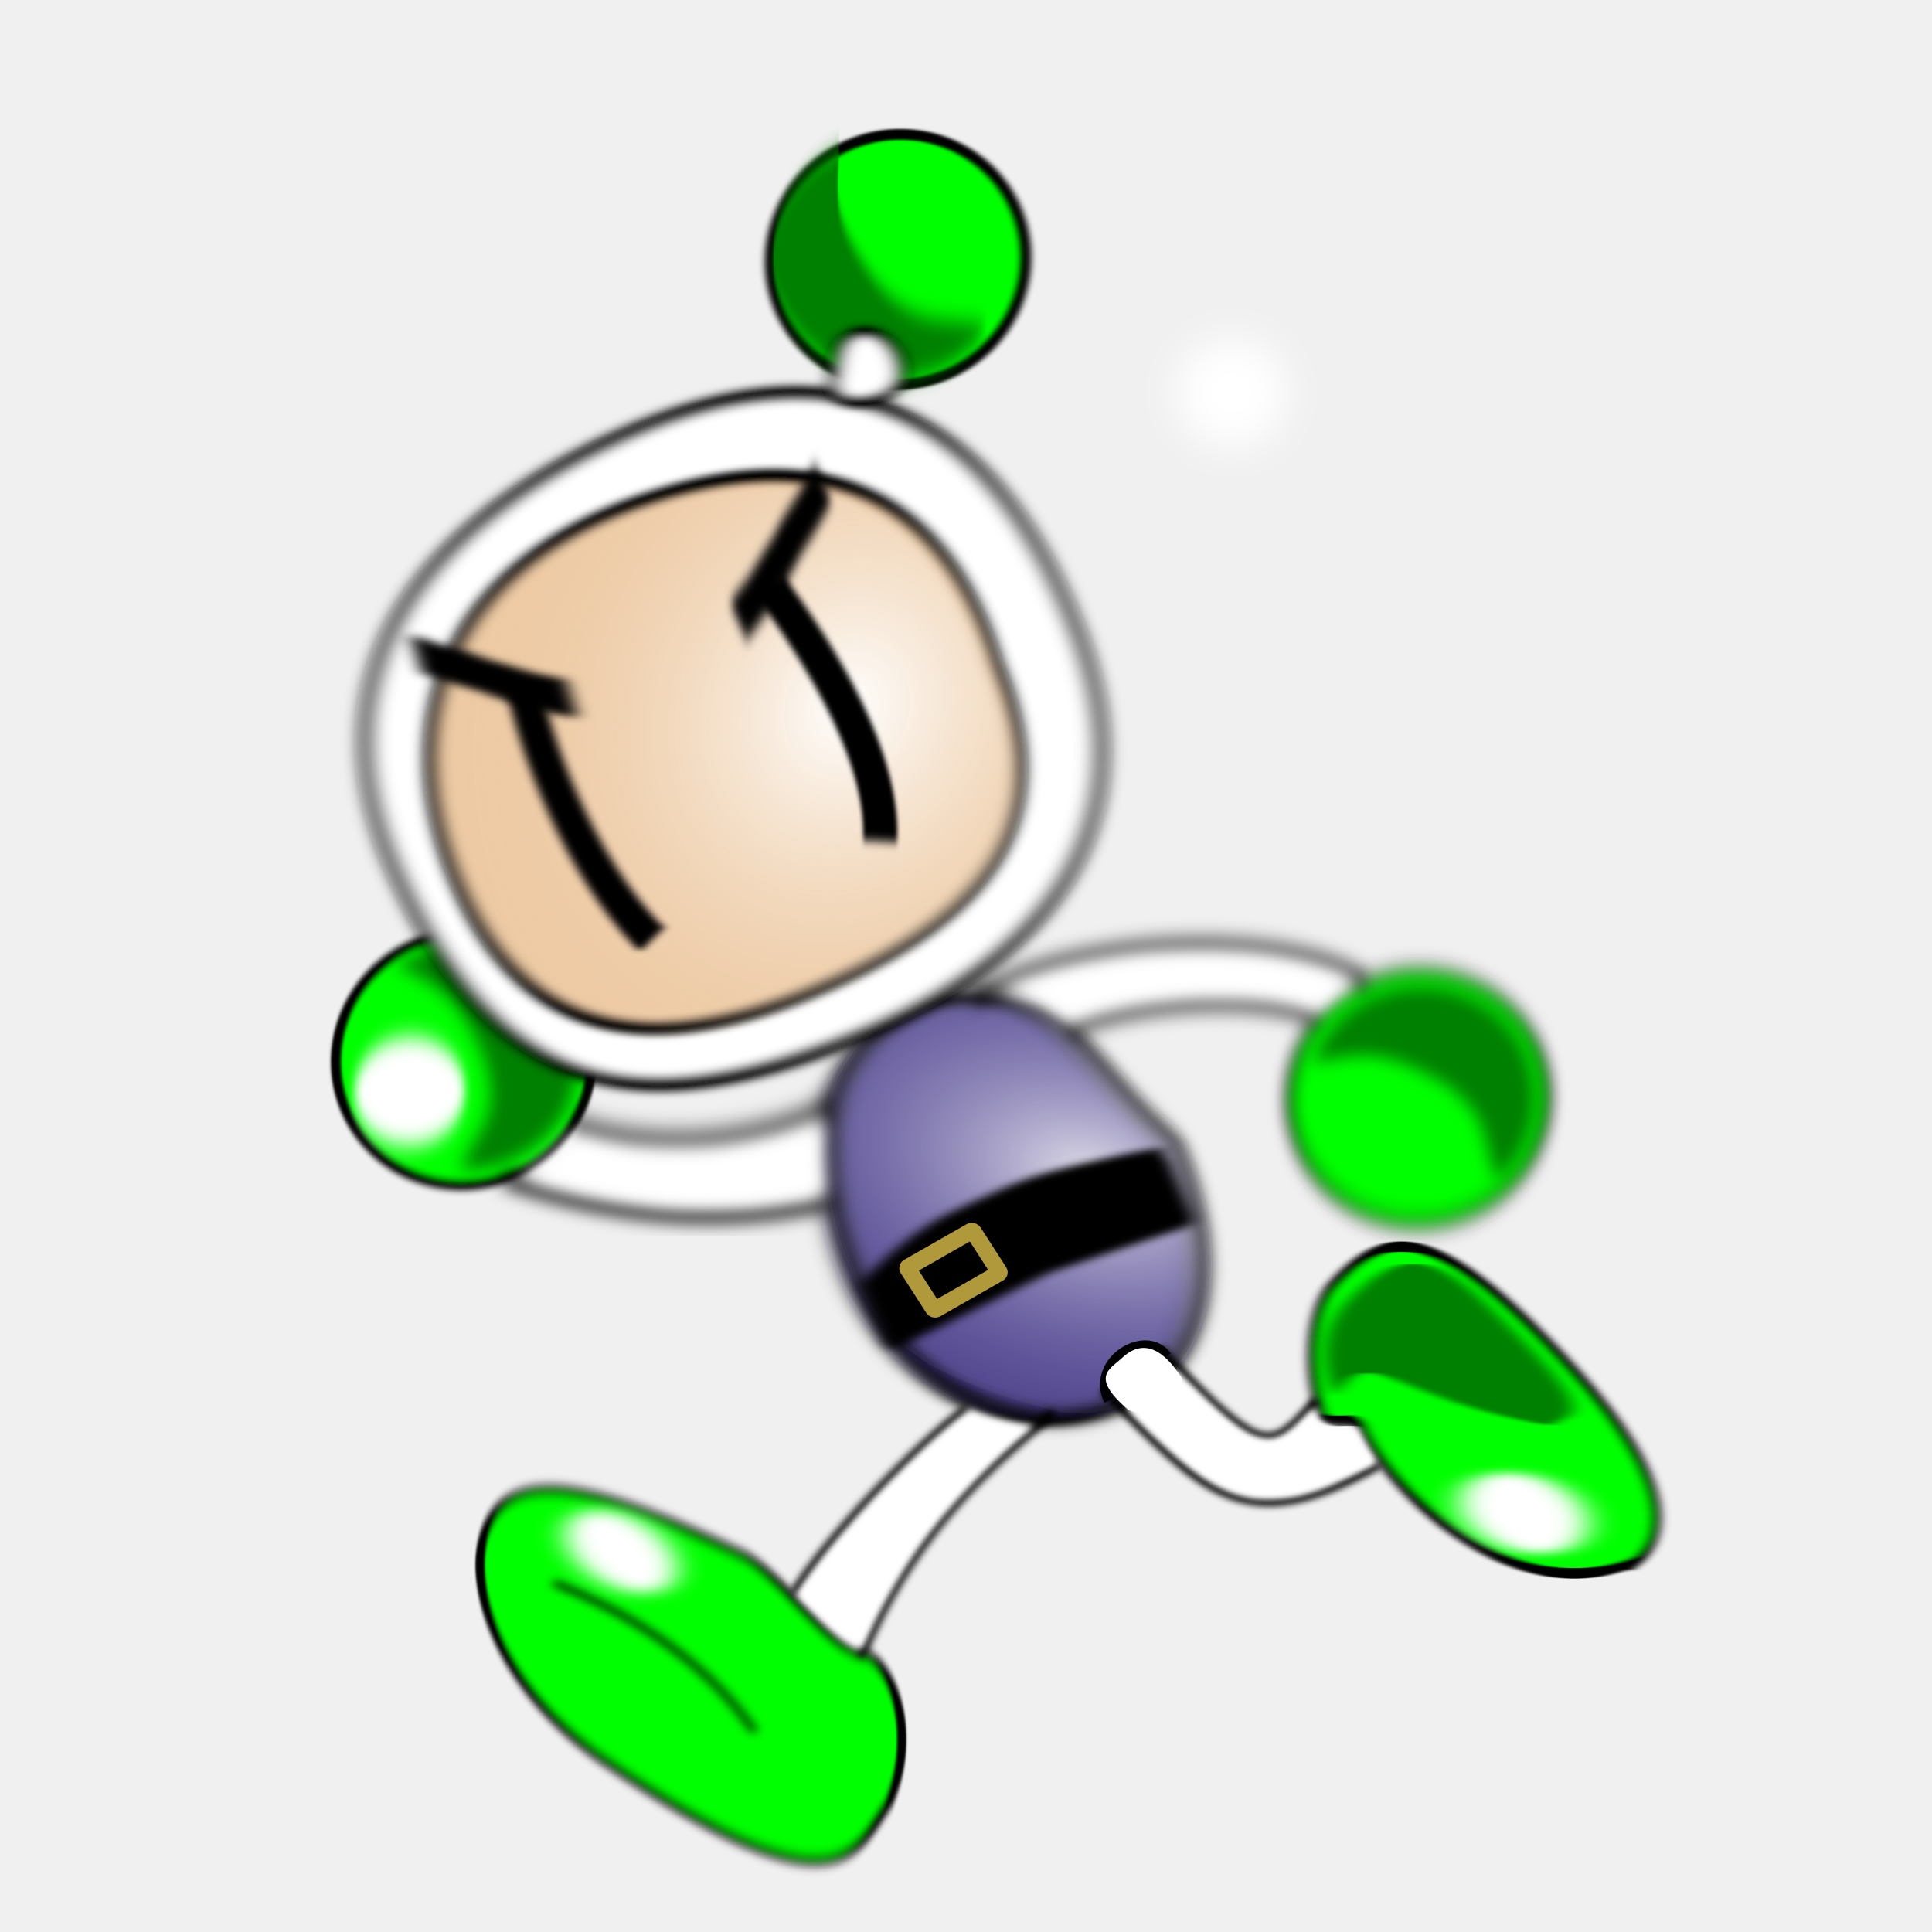
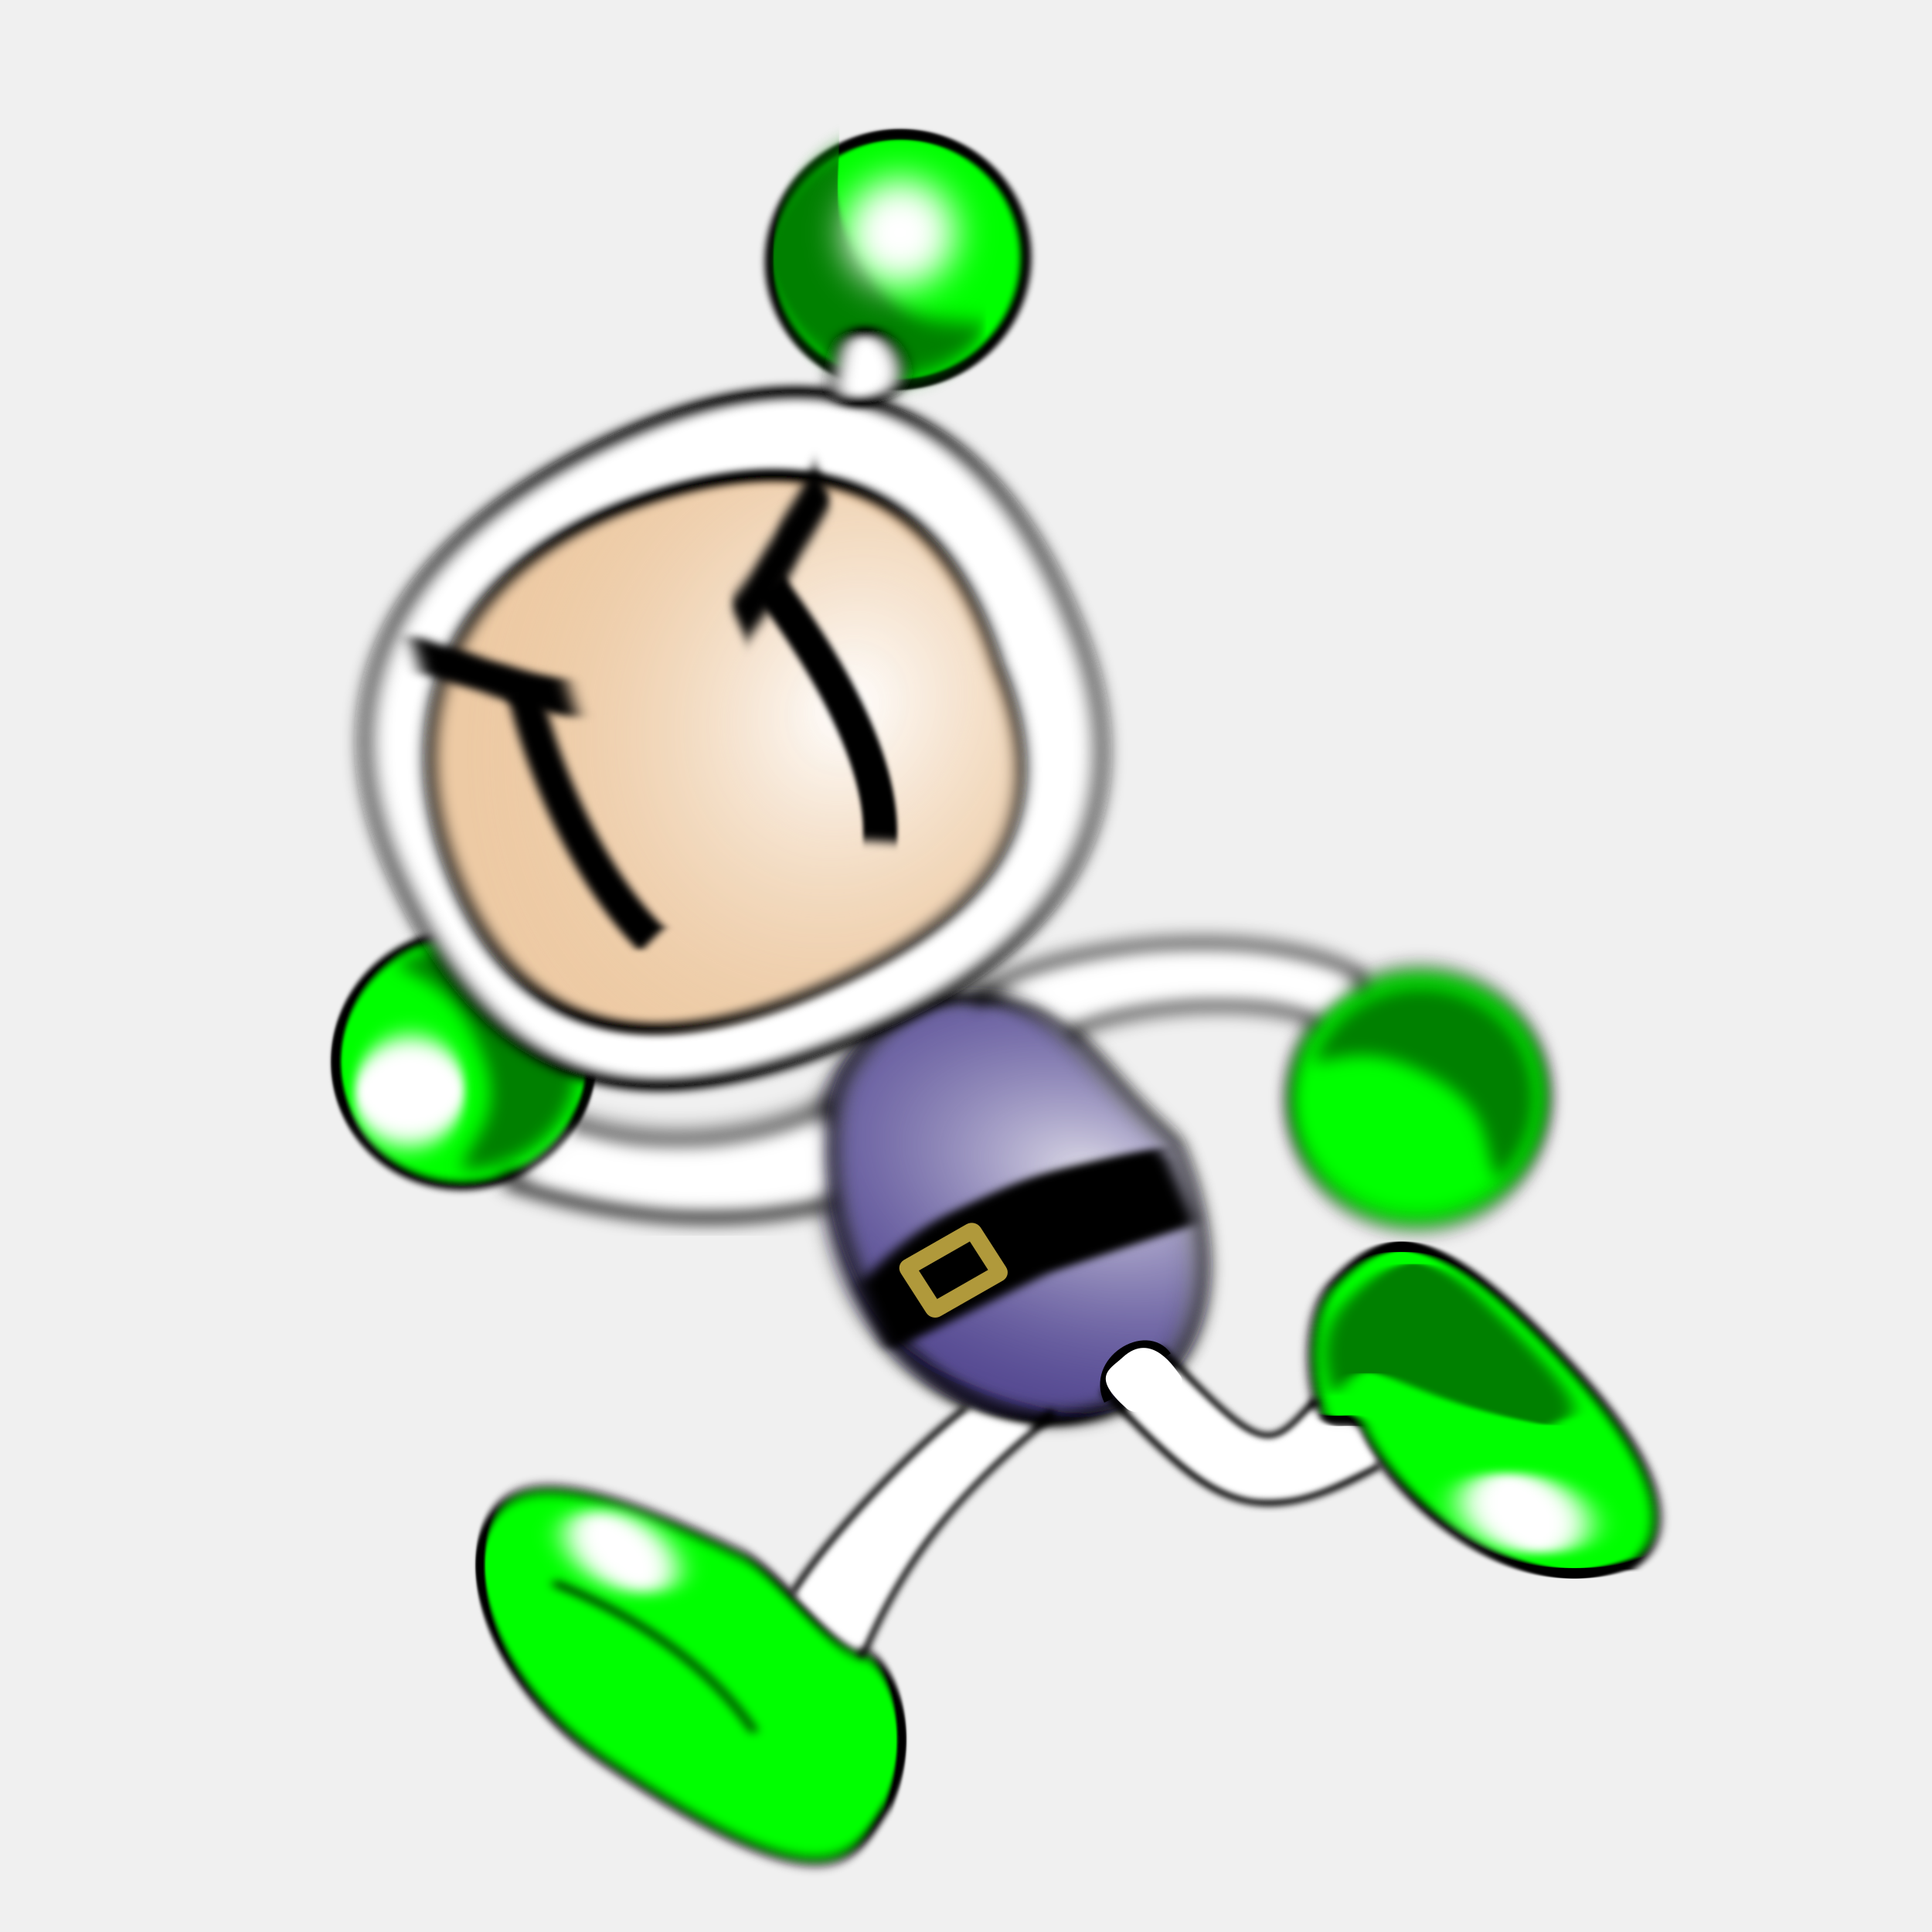
<svg xmlns="http://www.w3.org/2000/svg" xmlns:xlink="http://www.w3.org/1999/xlink" width="1000" height="1000" id="svg2" version="1.1">
  <defs id="defs4">
    <linearGradient id="linearGradient4253">
      <stop style="stop-color:#ffffff;stop-opacity:1" offset="0" id="stop4255" />
      <stop style="stop-color:#edcaa4;stop-opacity:0;" offset="1" id="stop4257" />
    </linearGradient>
    <linearGradient id="linearGradient4186">
      <stop style="stop-color:#f9f9f9;stop-opacity:0.845" offset="0" id="stop4188" />
      <stop style="stop-color:#807aba;stop-opacity:0;" offset="1" id="stop4190" />
    </linearGradient>
    <linearGradient id="linearGradient3873">
      <stop style="stop-color:#a94466;stop-opacity:1;" offset="0" id="stop3875" />
      <stop style="stop-color:#e4749f;stop-opacity:1" offset="1" id="stop3877" />
    </linearGradient>
    <radialGradient xlink:href="#linearGradient3873" id="radialGradient3879" cx="407.097" cy="617.589" fx="407.097" fy="617.589" r="306.125" gradientTransform="matrix(0.3063343,-0.541307,0.4530065,0.2563636,5.520523,727.2564)" gradientUnits="userSpaceOnUse" />
    <filter id="filter4072" x="-0.197" width="1.394" y="-0.178" height="1.357">
      <feGaussianBlur stdDeviation="4.602" id="feGaussianBlur4074" />
    </filter>
    <filter color-interpolation-filters="sRGB" id="filter4072-7" x="-0.197" width="1.394" y="-0.178" height="1.357">
      <feGaussianBlur stdDeviation="4.602" id="feGaussianBlur4074-5" />
    </filter>
    <filter id="filter4153">
      <feGaussianBlur stdDeviation="3.003" id="feGaussianBlur4155" />
    </filter>
    <radialGradient xlink:href="#linearGradient4186" id="radialGradient4192" cx="592.58" cy="573.171" fx="592.58" fy="573.171" r="67.287" gradientTransform="matrix(2.760862,0.8224559,-0.5363054,1.736483,-764.8724,-822.3343)" gradientUnits="userSpaceOnUse" />
    <filter id="filter4204" x="-0.038" width="1.077" y="-0.196" height="1.393">
      <feGaussianBlur stdDeviation="2.067" id="feGaussianBlur4206" />
    </filter>
    <filter id="filter4239">
      <feGaussianBlur stdDeviation="2.418" id="feGaussianBlur4241" />
    </filter>
    <radialGradient xlink:href="#linearGradient4253" id="radialGradient4259" cx="610.492" cy="479.802" fx="610.492" fy="479.802" r="136.882" gradientTransform="matrix(1.003227,-0.8993651,0.7786773,0.868595,-639.4899,581.705)" gradientUnits="userSpaceOnUse" />
    <filter id="filter4324" x="-0.117" width="1.234" y="-0.11" height="1.221">
      <feGaussianBlur stdDeviation="2.82" id="feGaussianBlur4326" />
    </filter>
    <filter id="filter4346" x="-0.267" width="1.534" y="-0.034" height="1.068">
      <feGaussianBlur stdDeviation="1.721" id="feGaussianBlur4348" />
    </filter>
    <filter color-interpolation-filters="sRGB" id="filter3936-0">
      <feGaussianBlur stdDeviation="1.057" id="feGaussianBlur3938-9" />
    </filter>
    <filter color-interpolation-filters="sRGB" id="filter3977-0">
      <feGaussianBlur stdDeviation="7.678" id="feGaussianBlur3979-9" />
    </filter>
    <filter color-interpolation-filters="sRGB" id="filter3867-9" x="-0.4" width="1.799" y="-0.41" height="1.821">
      <feGaussianBlur stdDeviation="17.837" id="feGaussianBlur3869-8" />
    </filter>
    <filter id="filter4552" x="-0.213" width="1.426" y="-0.213" height="1.426">
      <feGaussianBlur stdDeviation="2.677" id="feGaussianBlur4554" />
    </filter>
    <filter id="filter4770">
      <feGaussianBlur stdDeviation="3.003" id="feGaussianBlur4772" />
    </filter>
    <filter id="filter3665-9" x="-0.25" width="1.5" y="-0.25" height="1.5" color-interpolation-filters="sRGB">
      <feGaussianBlur id="feGaussianBlur3667-5" result="result8" stdDeviation="5" />
      <feComposite id="feComposite3669-6" in2="result8" in="result8" operator="xor" result="result6" />
      <feDisplacementMap id="feDisplacementMap3671-6" in2="result6" result="result4" scale="100" yChannelSelector="A" xChannelSelector="A" in="result8" />
      <feComposite k4="0" k3="0" k2="0" id="feComposite3673-5" in2="result4" k1="1" in="result4" operator="arithmetic" result="result2" />
      <feComposite id="feComposite3675-5" in2="result8" operator="in" in="result2" result="fbSourceGraphic" />
    </filter>
    <linearGradient id="linearGradient2862-1">
      <stop style="stop-color:#cccccc;stop-opacity:1;" offset="0" id="stop2864-8" />
      <stop style="stop-color:#000000;stop-opacity:1" offset="1" id="stop2866-8" />
    </linearGradient>
    <linearGradient id="linearGradient3714">
      <stop style="stop-color:#e6e6e6;stop-opacity:1;" offset="0" id="stop3716" />
      <stop style="stop-color:#000000;stop-opacity:1" offset="1" id="stop3718" />
    </linearGradient>
    <linearGradient id="linearGradient3727">
      <stop style="stop-color:#ffffff;stop-opacity:1;" offset="0" id="stop3729" />
      <stop style="stop-color:#ffffff;stop-opacity:0;" offset="1" id="stop3731" />
    </linearGradient>
    <linearGradient xlink:href="#linearGradient2862-1" id="linearGradient5474" gradientUnits="userSpaceOnUse" gradientTransform="matrix(0.2775035,0,0,0.2775035,647.3988,-276.5454)" x1="510.79" y1="-269.706" x2="712.008" y2="-303.294" />
    <linearGradient xlink:href="#linearGradient3727" id="linearGradient5476" gradientUnits="userSpaceOnUse" gradientTransform="matrix(0.1933357,0,0,0.1588646,425.8682,271.1507)" x1="614.286" y1="21.85" x2="614.286" y2="772.409" />
    <radialGradient xlink:href="#linearGradient3714" id="radialGradient5478" gradientUnits="userSpaceOnUse" gradientTransform="matrix(0.4259319,0.6678521,-0.8559556,0.4897255,520.0713,-85.16546)" cx="404.224" cy="336.488" fx="404.224" fy="336.488" r="351.429" />
    <filter id="filter3827">
      <feGaussianBlur stdDeviation="2.634" id="feGaussianBlur3829" />
    </filter>
    <filter color-interpolation-filters="sRGB" id="filter4346-7" x="-0.267" width="1.534" y="-0.034" height="1.068">
      <feGaussianBlur stdDeviation="1.721" id="feGaussianBlur4348-2" />
    </filter>
    <filter color-interpolation-filters="sRGB" id="filter4324-3" x="-0.117" width="1.234" y="-0.11" height="1.221">
      <feGaussianBlur stdDeviation="2.82" id="feGaussianBlur4326-3" />
    </filter>
    <filter id="filter4380">
      <feGaussianBlur stdDeviation="4.352" id="feGaussianBlur4382" />
    </filter>
    <filter id="filter4384">
      <feGaussianBlur stdDeviation="3.226" id="feGaussianBlur4386" />
    </filter>
    <filter id="filter4388" x="-0.091" width="1.182" y="-0.105" height="1.209">
      <feGaussianBlur stdDeviation="4.352" id="feGaussianBlur4390" />
    </filter>
    <filter id="filter4392">
      <feGaussianBlur stdDeviation="3.514" id="feGaussianBlur4394" />
    </filter>
    <filter id="filter4396" x="-0.181" width="1.363" y="-0.185" height="1.37">
      <feGaussianBlur stdDeviation="8.072" id="feGaussianBlur4398" />
    </filter>
    <filter id="filter4400" x="-0.112" width="1.223" y="-0.092" height="1.184">
      <feGaussianBlur stdDeviation="4.352" id="feGaussianBlur4402" />
    </filter>
    <filter id="filter4408">
      <feGaussianBlur stdDeviation="1.057" id="feGaussianBlur4410" />
    </filter>
    <filter id="filter4416">
      <feGaussianBlur stdDeviation="1.869" id="feGaussianBlur4418" />
    </filter>
    <filter id="filter4420">
      <feGaussianBlur stdDeviation="1.596" id="feGaussianBlur4422" />
    </filter>
    <filter id="filter4448">
      <feGaussianBlur stdDeviation="1.969" id="feGaussianBlur4450" />
    </filter>
    <filter id="filter4452">
      <feGaussianBlur stdDeviation="1.969" id="feGaussianBlur4454" />
    </filter>
    <filter id="filter4456">
      <feGaussianBlur stdDeviation="1.969" id="feGaussianBlur4458" />
    </filter>
    <filter id="filter4472">
      <feGaussianBlur stdDeviation="1.66" id="feGaussianBlur4474" />
    </filter>
    <filter id="filter4476">
      <feGaussianBlur stdDeviation="1.66" id="feGaussianBlur4478" />
    </filter>
    <filter id="filter4480">
      <feGaussianBlur stdDeviation="1.66" id="feGaussianBlur4482" />
    </filter>
    <filter id="filter4484" x="-0.052" width="1.104" y="-0.392" height="1.785">
      <feGaussianBlur stdDeviation="3.486" id="feGaussianBlur4486" />
    </filter>
    <filter id="filter4488" x="-0.057" width="1.115" y="-0.297" height="1.593">
      <feGaussianBlur stdDeviation="4.391" id="feGaussianBlur4490" />
    </filter>
    <filter id="filter4492" x="-0.082" width="1.165" y="-0.761" height="2.523">
      <feGaussianBlur stdDeviation="3.735" id="feGaussianBlur4494" />
    </filter>
    <filter id="filter4496" x="-0.062" width="1.125" y="-0.559" height="2.119">
      <feGaussianBlur stdDeviation="4.391" id="feGaussianBlur4498" />
    </filter>
    <filter id="filter4500" x="-0.075" width="1.15" y="-0.57" height="2.141">
      <feGaussianBlur stdDeviation="3.141" id="feGaussianBlur4502" />
    </filter>
    <filter id="filter4504" x="-0.067" width="1.135" y="-0.231" height="1.461">
      <feGaussianBlur stdDeviation="4.391" id="feGaussianBlur4506" />
    </filter>
  </defs>
  <g id="layer1" transform="translate(0,-52.36218)">
    <path transform="matrix(1.150649,-0.4580909,-0.4580909,-1.150649,74.30336,1463.692)" d="m 435.714,597.857 c 0,28.798 -23.985,52.143 -53.571,52.143 -29.587,0 -53.571,-23.345 -53.571,-52.143 0,-28.798 23.985,-52.143 53.571,-52.143 29.587,0 53.571,23.345 53.571,52.143 z" id="path3830" style="fill:#00ff00;fill-opacity:1;stroke:#000000;stroke-width:4.551;stroke-miterlimit:4;stroke-opacity:1;stroke-dasharray:none;filter:url(#filter4408)" />
    <path style="fill:#008000;fill-opacity:1;stroke:none;filter:url(#filter4400)" d="m 238.492,657.799 c 34.017,0.258 60.94,-24.989 60.133,-56.389 -0.807,-31.401 -29.037,-57.066 -63.055,-57.323 -10.812,-0.082 -21.366,2.465 -30.601,7.384 20.785,11.459 32.328,14.692 45.768,49.22 10.07,30.807 -6.052,38.922 -12.245,57.109 z" id="path3930-0" />
    <path style="fill:#ffffff;fill-opacity:1;stroke:none;filter:url(#filter4396)" id="path3845" d="m 435.714,597.857 c 0,28.798 -23.985,52.143 -53.571,52.143 -29.587,0 -53.571,-23.345 -53.571,-52.143 0,-28.798 23.985,-52.143 53.571,-52.143 29.587,0 53.571,23.345 53.571,52.143 z" transform="matrix(0.5009277,-0.1994269,-0.1994269,-0.5009277,139.897,992.9394)" />
    <path style="fill:#00ff00;fill-opacity:1;stroke:#000000;stroke-width:4.63;stroke-linecap:butt;stroke-linejoin:miter;stroke-miterlimit:4;stroke-opacity:1;stroke-dasharray:none;stroke-dashoffset:0;filter:url(#filter4416)" d="m 310.899,970.983 c 0,29.045 9.879,58.601 -122.382,57.378 -65,-0.601 -108.183,-37.496 -108.183,-66.541 0,-29.045 44.377,-40.677 107.567,-49.753 20.45,-2.937 58.523,14.166 74.56,7.105 10.078,-4.437 41.456,13.451 48.438,51.81 z" id="path4043" transform="matrix(0.9110924,0.6077101,-0.6077101,0.9110924,766.518,-87.91685)" />
    <path style="fill:#00ff00;fill-opacity:1;stroke:#000000;stroke-width:5;stroke-miterlimit:4;stroke-opacity:1;filter:url(#filter4420)" d="m 1531.8,930.481 c 1.575,11.706 -2.237,39.395 -85.767,46.12 -94.23,7.586 -109.602,-10.43 -109.602,-46.972 0,-21.191 24.768,-43.568 38.859,-50.289 9.244,0.255 10.104,12.378 18.639,8.616 25.058,-11.043 110.132,-17.949 137.87,42.525 z" id="path4082" transform="matrix(0.7936625,0.7396225,0.7396225,-0.7936625,-1057.185,465.9009)" />
    <path style="fill:#008000;fill-opacity:1;stroke:none;filter:url(#filter4153)" d="m 1452.825,953.905 c 1.575,11.706 20.491,20.536 -63.288,22.433 -37.802,0.856 -53.106,-10.167 -53.106,-46.709 0,-21.191 13.515,-31.709 27.606,-38.43 -4.301,33.556 18.896,16.746 88.788,62.707 z" id="path4082-4" transform="matrix(0.7619337,0.7100542,0.7100542,-0.7619337,-981.3985,485.593)" />
    <path transform="matrix(1.337623,-0.5595241,0.4995111,1.151814,-536.6018,320.9326)" style="fill:#554991;fill-opacity:1;stroke:#000000;stroke-width:4.789;stroke-miterlimit:4;stroke-opacity:1;filter:url(#filter4384)" d="m 632.596,588.34 c 0,49.931 -18.752,91.442 -55.294,91.442 -36.542,0 -66.903,-40.484 -66.165,-90.409 0.485,-32.848 13.25,-66.205 23.942,-76.809 6.488,-6.434 25.856,-19.703 42.223,-14.633 44.196,13.69 36.328,46.782 55.294,90.409 z" id="path4157" />
    <path id="path4184" d="m 606.288,642.616 c 24.941,57.512 20.593,115.816 -28.286,136.262 -48.879,20.446 -109.713,-9.197 -133.664,-67.113 -15.759,-38.107 -15.347,-83.67 -6.341,-101.865 5.465,-11.041 24.744,-37.161 49.168,-40.479 65.956,-8.96 71.961,33.558 119.122,73.196 z" style="fill:url(#radialGradient4192);fill-opacity:1;stroke:#000000;stroke-width:6.461;stroke-miterlimit:4;stroke-opacity:1;filter:url(#filter4380)" />
    <path transform="matrix(1.230063,-0.5145323,0.6257458,1.442896,-571.448,26.19205)" style="fill:#000000;fill-opacity:1;stroke:none;filter:url(#filter4204)" d="m 496.079,653.606 c 0,0 20.57,-8.277 40.598,-9.091 31.678,-1.288 34.741,-0.964 60.126,2.703 40.135,5.798 22.832,6.388 22.832,6.388 1.59,0 2.87,1.28 2.87,2.87 l 0,19.511 c 0,1.59 -1.28,2.87 -2.87,2.87 l -57.345,-3.536 -66.211,3.536 c -1.59,0 -2.87,-1.28 -2.87,-2.87 l 0,-19.511 c 0,-1.59 1.28,-2.87 2.87,-2.87 z" id="rect4194" />
    <rect style="opacity:0.69;fill:none;stroke:#ffdd55;stroke-width:8.619;stroke-miterlimit:4;stroke-opacity:1;stroke-dasharray:none" id="rect4211" width="39.004" height="26.109" x="11.883" y="849.262" ry="0.878" transform="matrix(0.8684605,-0.4957585,0.5407041,0.8412129,0,0)" />
    <path style="fill:#ffffff;fill-opacity:1;stroke:#000000;stroke-width:6.584;stroke-linecap:butt;stroke-linejoin:miter;stroke-miterlimit:4;stroke-opacity:1;stroke-dasharray:none;stroke-dashoffset:0;filter:url(#filter4770)" d="m 452.257,454.388 c 0,85.464 -56.837,127.9 -147.993,131.267 -109.401,4.041 -162.432,-30.79 -168.196,-139.348 -5.504,-103.677 78.018,-142.026 169.206,-144.399 116.472,-3.03 146.982,71.057 146.982,152.48 z" id="path4225" transform="matrix(1.096982,-0.4228081,0.4228081,1.096982,-131.7768,72.27235)" />
    <path style="fill:#edcaa4;fill-opacity:1;stroke:#000000;stroke-width:6.57;stroke-linecap:butt;stroke-linejoin:miter;stroke-miterlimit:4;stroke-opacity:1;stroke-dashoffset:0;filter:url(#filter4239)" d="m 414.288,455.159 c 2.02,79.394 -50.001,102.352 -126.544,104.826 -93.756,3.03 -128.565,-39.574 -128.565,-105.836 0,-66.262 40.87,-124.019 132.605,-121.999 76.565,1.686 128.564,34.523 122.504,123.009 z" id="path4232" transform="matrix(1.096982,-0.4228081,0.4228081,1.096982,-131.7768,72.27235)" />
    <path id="path4251" d="m 411.003,458.444 c 2.02,79.394 -50.001,102.352 -126.544,104.826 -93.756,3.03 -128.565,-39.574 -128.565,-105.836 0,-66.262 40.87,-124.019 132.605,-121.999 76.565,1.686 128.564,34.523 122.504,123.009 z" style="fill:url(#radialGradient4259);fill-opacity:1;stroke:none;filter:url(#filter4239)" transform="matrix(1.096982,-0.4228081,0.4228081,1.096982,-131.7768,72.27235)" />
    <path style="fill:#000000;fill-opacity:1;stroke:none;filter:url(#filter4324)" id="path4310" d="m 178.596,349.815 c 3.362,2.845 6.706,5.708 10.137,8.468 2.689,2.259 5.539,4.308 8.398,6.342 1.613,1.23 3.269,2.416 4.844,3.694 1.698,1.486 3.157,3.213 4.948,4.591 1.649,1.272 3.318,2.504 5.047,3.666 1.547,1.183 3.049,2.421 4.555,3.654 1.896,1.347 3.696,2.816 5.519,4.257 1.769,1.424 3.76,2.523 5.677,3.727 1.455,1.073 3.013,1.983 4.556,2.92 1.016,0.685 2.058,1.32 3.116,1.937 0,0 -1.029,17.99 -1.029,17.99 l 0,0 c -0.983,-0.703 -2.131,-1.128 -3.029,-1.962 -1.588,-0.875 -3.221,-1.759 -4.611,-2.921 -1.979,-1.209 -3.968,-2.421 -5.847,-3.785 -1.881,-1.383 -3.585,-3.003 -5.591,-4.218 -1.478,-1.226 -2.988,-2.395 -4.446,-3.64 -1.628,-1.285 -3.506,-2.25 -5.02,-3.698 -1.937,-1.265 -3.479,-2.941 -5.126,-4.552 -1.475,-1.358 -3.173,-2.434 -4.674,-3.763 -2.904,-2.076 -5.742,-4.256 -8.495,-6.531 -3.356,-2.734 -6.666,-5.522 -10.045,-8.227 0,0 1.115,-17.947 1.115,-17.947 z" transform="matrix(1.096982,-0.4228081,0.4228081,1.096982,-131.7768,72.27235)" />
    <path style="fill:none;stroke:#000000;stroke-width:15;stroke-linecap:butt;stroke-linejoin:miter;stroke-miterlimit:4;stroke-opacity:1;stroke-dasharray:none;filter:url(#filter4346)" d="m 216.589,391.54 c -5.501,42.469 -1.299,90.16 13.132,122.228" id="path4336" transform="matrix(1.096982,-0.4228081,0.4228081,1.096982,-131.7768,72.27235)" />
    <path transform="matrix(1.155618,-0.4454082,0.4454082,1.155618,-243.0602,-333.9837)" d="m 435.714,597.857 c 0,28.798 -23.985,52.143 -53.571,52.143 -29.587,0 -53.571,-23.345 -53.571,-52.143 0,-28.798 23.985,-52.143 53.571,-52.143 29.587,0 53.571,23.345 53.571,52.143 z" id="path3830-9" style="fill:#00ff00;fill-opacity:1;stroke:#000000;stroke-width:4.551;stroke-miterlimit:4;stroke-opacity:1;stroke-dasharray:none;filter:url(#filter3936-0)" />
    <path transform="matrix(0.363052,0.2582432,-0.3098201,0.4664457,47.66456,-282.6056)" style="fill:#008000;fill-opacity:1;stroke:none;filter:url(#filter3977-0)" d="m 1492.857,254.286 c 0,60.751 -61.721,110 -137.857,110 -76.136,0 -137.857,-49.249 -137.857,-110 0,-19.309 6.37,-38.278 18.469,-55 27.407,36.601 35.036,57.071 118.522,79.493 74.526,16.573 94.502,-12.596 138.723,-24.493 z" id="path3930-0-3" />
-     <path style="fill:#ffffff;fill-opacity:1;stroke:none;filter:url(#filter3867-9)" id="path3845-7" d="m 435.714,597.857 c 0,28.798 -23.985,52.143 -53.571,52.143 -29.587,0 -53.571,-23.345 -53.571,-52.143 0,-28.798 23.985,-52.143 53.571,-52.143 29.587,0 53.571,23.345 53.571,52.143 z" transform="matrix(0.5391657,0,0,0.5391657,431.3606,-66.61786)" />
+     <path style="fill:#ffffff;fill-opacity:1;stroke:none;filter:url(#filter3867-9)" id="path3845-7" d="m 435.714,597.857 a 53.571,52.143 0 1 1 -107.143,0 53.571,52.143 0 1 1 107.143,0 z" transform="matrix(0.5391657,0,0,0.5391657,259.932,-149.475)" />
    <path style="fill:#ffffff;fill-opacity:1;stroke:#000000;stroke-width:5;stroke-miterlimit:4;stroke-opacity:1;stroke-dasharray:none;filter:url(#filter4552)" d="m 422.408,313.485 c 0,8.647 -4.511,13.637 -12.88,13.637 -8.368,0 -22.775,-4.044 -15.152,-15.657 3.836,-5.844 6.242,-13.459 14.142,-14.395 8.31,-0.984 13.89,7.768 13.89,16.415 z" id="path4513" transform="matrix(1.096982,-0.4228081,0.4228081,1.096982,-131.7768,72.27235)" />
    <path transform="matrix(1.221119,-0.2066619,-0.2066619,-1.221119,390.9794,1430.01)" d="m 435.714,597.857 c 0,28.798 -23.985,52.143 -53.571,52.143 -29.587,0 -53.571,-23.345 -53.571,-52.143 0,-28.798 23.985,-52.143 53.571,-52.143 29.587,0 53.571,23.345 53.571,52.143 z" id="path3830-2" style="fill:#00ff00;fill-opacity:1;stroke:#000000;stroke-width:4.551;stroke-miterlimit:4;stroke-opacity:1;stroke-dasharray:none;filter:url(#filter4392)" />
    <path style="fill:#008000;fill-opacity:1;stroke:none;filter:url(#filter4388)" d="m 774.704,663.188 c 24.334,-20.935 26.517,-57.026 4.877,-80.61 -21.64,-23.584 -58.91,-25.731 -83.244,-4.796 -7.734,6.654 -13.522,15.164 -16.78,24.675 22.45,-4.123 32.818,-8.815 65.528,9.319 27.821,17.374 21.815,33.614 29.619,51.411 z" id="path3930-0-7" />
    <path style="fill:none;stroke:#000000;stroke-width:7.109;stroke-linecap:butt;stroke-linejoin:miter;stroke-miterlimit:4;stroke-opacity:1;stroke-dasharray:none;filter:url(#filter4496)" d="m 260.848,662.547 c 78.683,27.66 138.586,18.657 168.887,11.602" id="path4616" />
    <path style="fill:none;stroke:#000000;stroke-width:5;stroke-linecap:butt;stroke-linejoin:miter;stroke-miterlimit:4;stroke-opacity:1;stroke-dasharray:none;filter:url(#filter4500)" d="m 170.108,634.95 c 25.837,-21.126 68.342,-34.094 97.982,-31.271" id="path4644" transform="matrix(1.20917,-0.5553542,-0.481389,-1.394959,397.2961,1615.486)" />
    <path style="fill:none;stroke:#000000;stroke-width:5;stroke-linecap:butt;stroke-linejoin:miter;stroke-miterlimit:4;stroke-opacity:1;stroke-dasharray:none;filter:url(#filter4492)" d="m 353.683,569.629 c 34.93,9.021 91.499,-0.469 108.079,-13.365" id="path4743" transform="matrix(1.159159,-0.1961759,-0.1961759,-1.159159,255.2807,1314.634)" />
    <path style="fill:none;stroke:#000000;stroke-width:4.666;stroke-linecap:butt;stroke-linejoin:miter;stroke-miterlimit:4;stroke-opacity:1;stroke-dasharray:none;filter:url(#filter4484)" d="m 556.978,570.941 c 49.222,18.772 132.924,5.523 160.215,-20.392" id="path4745" transform="matrix(1.242098,-0.2102124,-0.2102124,-1.242098,-68.03503,1395.178)" />
    <path style="fill:none;stroke:#000000;stroke-width:3;stroke-linecap:butt;stroke-linejoin:miter;stroke-miterlimit:4;stroke-opacity:1;stroke-dasharray:none;filter:url(#filter3827)" d="m 181.915,725.391 c 40.886,20.195 77.247,49.901 97.143,85.714" id="path3049" transform="matrix(0.9964973,-0.0836253,0.0836253,0.9964973,44.6719,163.9549)" />
    <path style="fill:#000000;fill-opacity:1;stroke:none;filter:url(#filter4324-3)" id="path4310-7" d="m 178.596,349.815 c 3.362,2.845 6.706,5.708 10.137,8.468 2.689,2.259 5.539,4.308 8.398,6.342 1.613,1.23 3.269,2.416 4.844,3.694 1.698,1.486 3.157,3.213 4.948,4.591 1.649,1.272 3.318,2.504 5.047,3.666 1.547,1.183 3.049,2.421 4.555,3.654 1.896,1.347 3.696,2.816 5.519,4.257 1.769,1.424 3.76,2.523 5.677,3.727 1.455,1.073 3.013,1.983 4.556,2.92 1.016,0.685 2.058,1.32 3.116,1.937 0,0 -1.029,17.99 -1.029,17.99 l 0,0 c -0.983,-0.703 -2.131,-1.128 -3.029,-1.962 -1.588,-0.875 -3.221,-1.759 -4.611,-2.921 -1.979,-1.209 -3.968,-2.421 -5.847,-3.785 -1.881,-1.383 -3.585,-3.003 -5.591,-4.218 -1.478,-1.226 -2.988,-2.395 -4.446,-3.64 -1.628,-1.285 -3.506,-2.25 -5.02,-3.698 -1.937,-1.265 -3.479,-2.941 -5.126,-4.552 -1.475,-1.358 -3.173,-2.434 -4.674,-3.763 -2.904,-2.076 -5.742,-4.256 -8.495,-6.531 -3.356,-2.734 -6.666,-5.522 -10.045,-8.227 0,0 1.115,-17.947 1.115,-17.947 z" transform="matrix(-1.096982,0.4228081,0.4228081,1.096982,469.7732,-166.538)" />
    <path style="fill:none;stroke:#000000;stroke-width:15;stroke-linecap:butt;stroke-linejoin:miter;stroke-miterlimit:4;stroke-opacity:1;stroke-dasharray:none;filter:url(#filter4346-7)" d="m 216.589,391.54 c -11.576,42.469 -19.526,91.375 -5.095,123.444" id="path4336-3" transform="matrix(-1.096982,0.4228081,0.4228081,1.096982,469.7732,-166.538)" />
    <path style="fill:#ffffff;fill-opacity:1;stroke:none;filter:url(#filter4504)" d="m 348.234,676.985 c -23.111,-1.482 -52.667,-7.158 -74.936,-14.39 l -3.215,-1.044 3.973,-2.295 c 7.947,-4.591 15.523,-11.103 20.455,-17.585 l 1.96,-2.576 5.426,1.642 c 7.694,2.328 16.345,4.194 25.124,5.421 10.418,1.455 35.305,1.558 45.962,0.19 18.479,-2.373 36.264,-7.119 49.244,-13.141 2.083,-0.966 3.846,-1.698 3.918,-1.626 0.072,0.072 -0.099,3.945 -0.38,8.607 -0.366,6.077 -0.344,11.139 0.079,17.885 0.325,5.175 0.61,10.192 0.634,11.15 l 0.043,1.742 -4.293,0.895 c -8.049,1.678 -23.469,3.915 -32.325,4.691 -7.975,0.699 -33.421,0.965 -41.669,0.436 l -10e-6,0 z" id="path4326" />
    <path style="fill:#ffffff;fill-opacity:1;stroke:none;filter:url(#filter4488)" d="m 552.942,580.84 c -0.706,-1.143 -8.672,-6.304 -13.297,-8.616 -6.055,-3.026 -9.936,-4.373 -16.763,-5.816 l -5.261,-1.112 5.261,-2.189 c 19.387,-8.067 43.256,-13.663 70.416,-16.51 10.904,-1.143 41.85,-1.299 52.275,-0.264 15.411,1.53 29.223,4.288 40.877,8.161 5.518,1.834 13.699,5.431 14.822,6.517 0.216,0.209 -0.748,1 -2.142,1.759 -3.487,1.898 -9.773,6.62 -13.691,10.285 -3.089,2.89 -3.335,3.02 -4.528,2.395 -4.06,-2.127 -14.871,-4.787 -24.742,-6.086 -8.452,-1.113 -32.836,-1.55 -42.751,-0.767 -21.064,1.664 -38.551,5.028 -52.698,10.137 -7.62,2.752 -7.413,2.697 -7.778,2.106 z" id="path4328" />
    <path style="fill:none;stroke:#000000;stroke-width:5;stroke-linecap:butt;stroke-linejoin:miter;stroke-miterlimit:4;stroke-opacity:1;stroke-dasharray:none;filter:url(#filter4448)" d="m 500.857,781.577 c -26.61,19.634 -72.311,67.177 -89.903,95.964" id="path4330" />
    <path style="fill:none;stroke:#000000;stroke-width:5;stroke-linecap:butt;stroke-linejoin:miter;stroke-miterlimit:4;stroke-opacity:1;stroke-dasharray:none;filter:url(#filter4452)" d="m 545.288,783.613 c -47.818,37.737 -77.832,73.577 -99.892,126.156" id="path4332" />
    <path style="fill:none;stroke:#000000;stroke-width:5;stroke-linecap:butt;stroke-linejoin:miter;stroke-miterlimit:4;stroke-opacity:1;stroke-dasharray:none;filter:url(#filter4476)" d="m 571.027,771.475 c 14.312,14.118 27.328,27.574 40.143,38.338 30.468,25.593 55.506,26.681 102.656,0.254" id="path4334" />
    <path style="fill:none;stroke:#000000;stroke-width:5;stroke-linecap:butt;stroke-linejoin:miter;stroke-miterlimit:4;stroke-opacity:1;stroke-dasharray:none;filter:url(#filter4472)" d="m 600.322,750.864 c 53.627,56.81 57.065,54.001 81.288,26.299" id="path4339" />
    <path style="fill:#ffffff;fill-opacity:1;stroke:none;filter:url(#filter4456)" d="m 441.709,903.848 c -4.913,-2.606 -11.419,-8.117 -21.192,-17.949 l -8.407,-8.458 4.309,-6.315 c 16.862,-24.711 52.031,-62.14 78.85,-83.919 4.258,-3.458 6.726,-5.007 7.5,-4.707 10.309,3.982 18.342,6.117 29.56,7.857 l 2.692,0.418 -2.335,1.897 c -17.971,14.603 -39.632,37.082 -53.572,55.597 -10.515,13.965 -21.827,33.095 -29.424,49.758 -1.925,4.223 -3.722,7.679 -3.992,7.679 -0.27,0 -2.066,-0.835 -3.99,-1.856 z" id="path4341" />
    <path style="fill:#ffffff;fill-opacity:1;stroke:none;filter:url(#filter4480)" d="m 646.424,827.55 c -16.176,-3.399 -30.502,-13.143 -55,-37.408 -5.855,-5.799 -8.592,-8.976 -7.952,-9.228 3.286,-1.293 14.851,-9.911 19.442,-14.487 l 5.419,-5.401 12.384,12.013 c 13.552,13.146 20.66,18.886 26.956,21.769 9.702,4.442 15.776,2.615 26.078,-7.845 3.755,-3.813 6.374,-5.975 6.553,-5.411 0.164,0.517 0.652,2.092 1.083,3.5 1.197,3.905 5.251,5.654 13.101,5.654 7.098,0 7.342,0.154 10.637,6.689 1.215,2.41 3.432,6.185 4.927,8.388 l 2.717,4.006 -12.637,6.099 c -12.965,6.258 -17.946,8.197 -27.279,10.623 -7.028,1.827 -20.214,2.345 -26.429,1.039 z" id="path4343" />
    <path style="fill:none;stroke:#000000;stroke-width:5;stroke-linecap:butt;stroke-linejoin:miter;stroke-miterlimit:4;stroke-opacity:1;stroke-dasharray:none" d="m 573.841,777.284 c -9.728,-20.61 19.523,-38.09 30.052,-22.981" id="path4350" />
    <path style="fill:#ffffff;fill-opacity:1;stroke:none" d="m 611.024,764.593 c 2.61,3.502 -1.52,10.101 -9.225,14.739 -7.704,4.638 -15.407,4.953 -18.676,2.057 -18.772,-16.634 -8.72,-20.226 -2.14,-26.355 15.281,-14.234 27.43,6.058 30.04,9.56 z" id="path4347" />
    <path style="fill:#ffffff;fill-opacity:1;stroke:none;filter:url(#filter4072)" id="path4054" d="m 406.429,892.5 c 0,17.16 -10.074,31.071 -22.5,31.071 -12.426,0 -22.5,-13.911 -22.5,-31.071 0,-17.16 10.074,-31.071 22.5,-31.071 12.426,0 22.5,13.911 22.5,31.071 z" transform="matrix(-1.197434,-0.04275425,-0.3520437,-0.697786,1095.318,1494.718)" />
    <path style="fill:#ffffff;fill-opacity:1;stroke:none;filter:url(#filter4072-7)" id="path4054-2" d="m 406.429,892.5 c 0,17.16 -10.074,31.071 -22.5,31.071 -12.426,0 -22.5,-13.911 -22.5,-31.071 0,-17.16 10.074,-31.071 22.5,-31.071 12.426,0 22.5,13.911 22.5,31.071 z" transform="matrix(-1.00306,-0.8328301,-0.7913356,0.311412,1879.987,877.3713)" />
  </g>
</svg>
